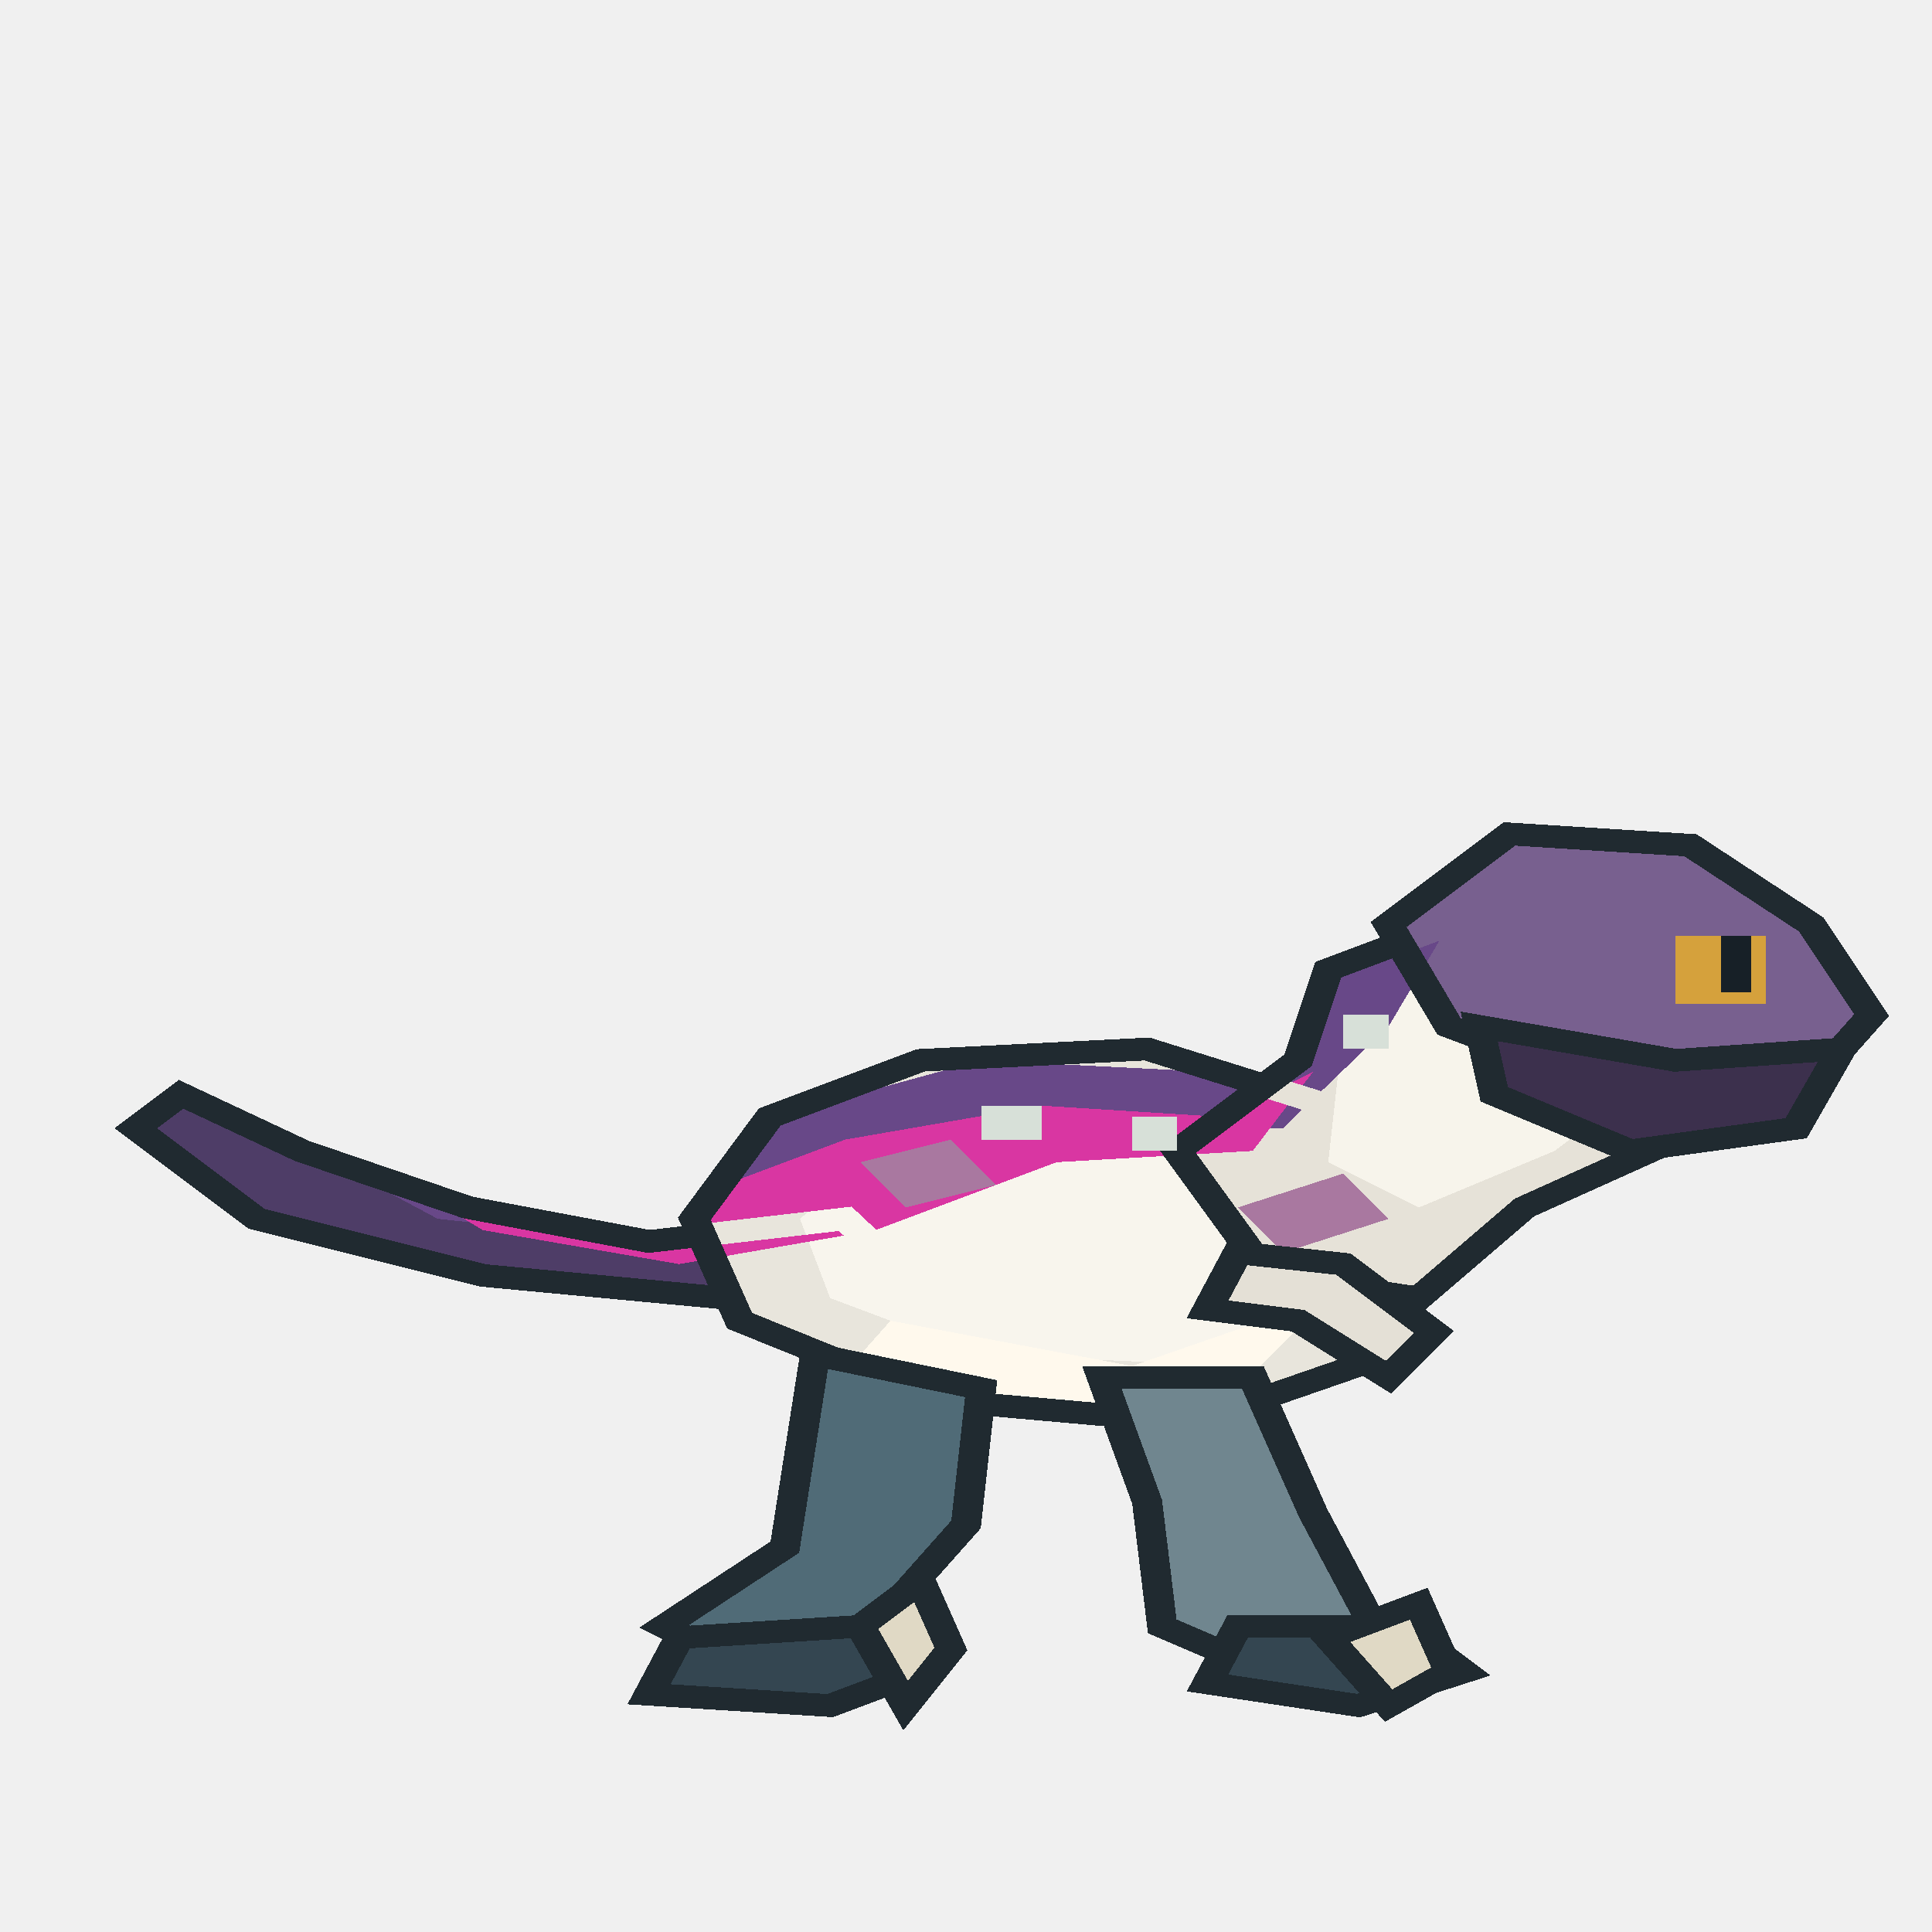
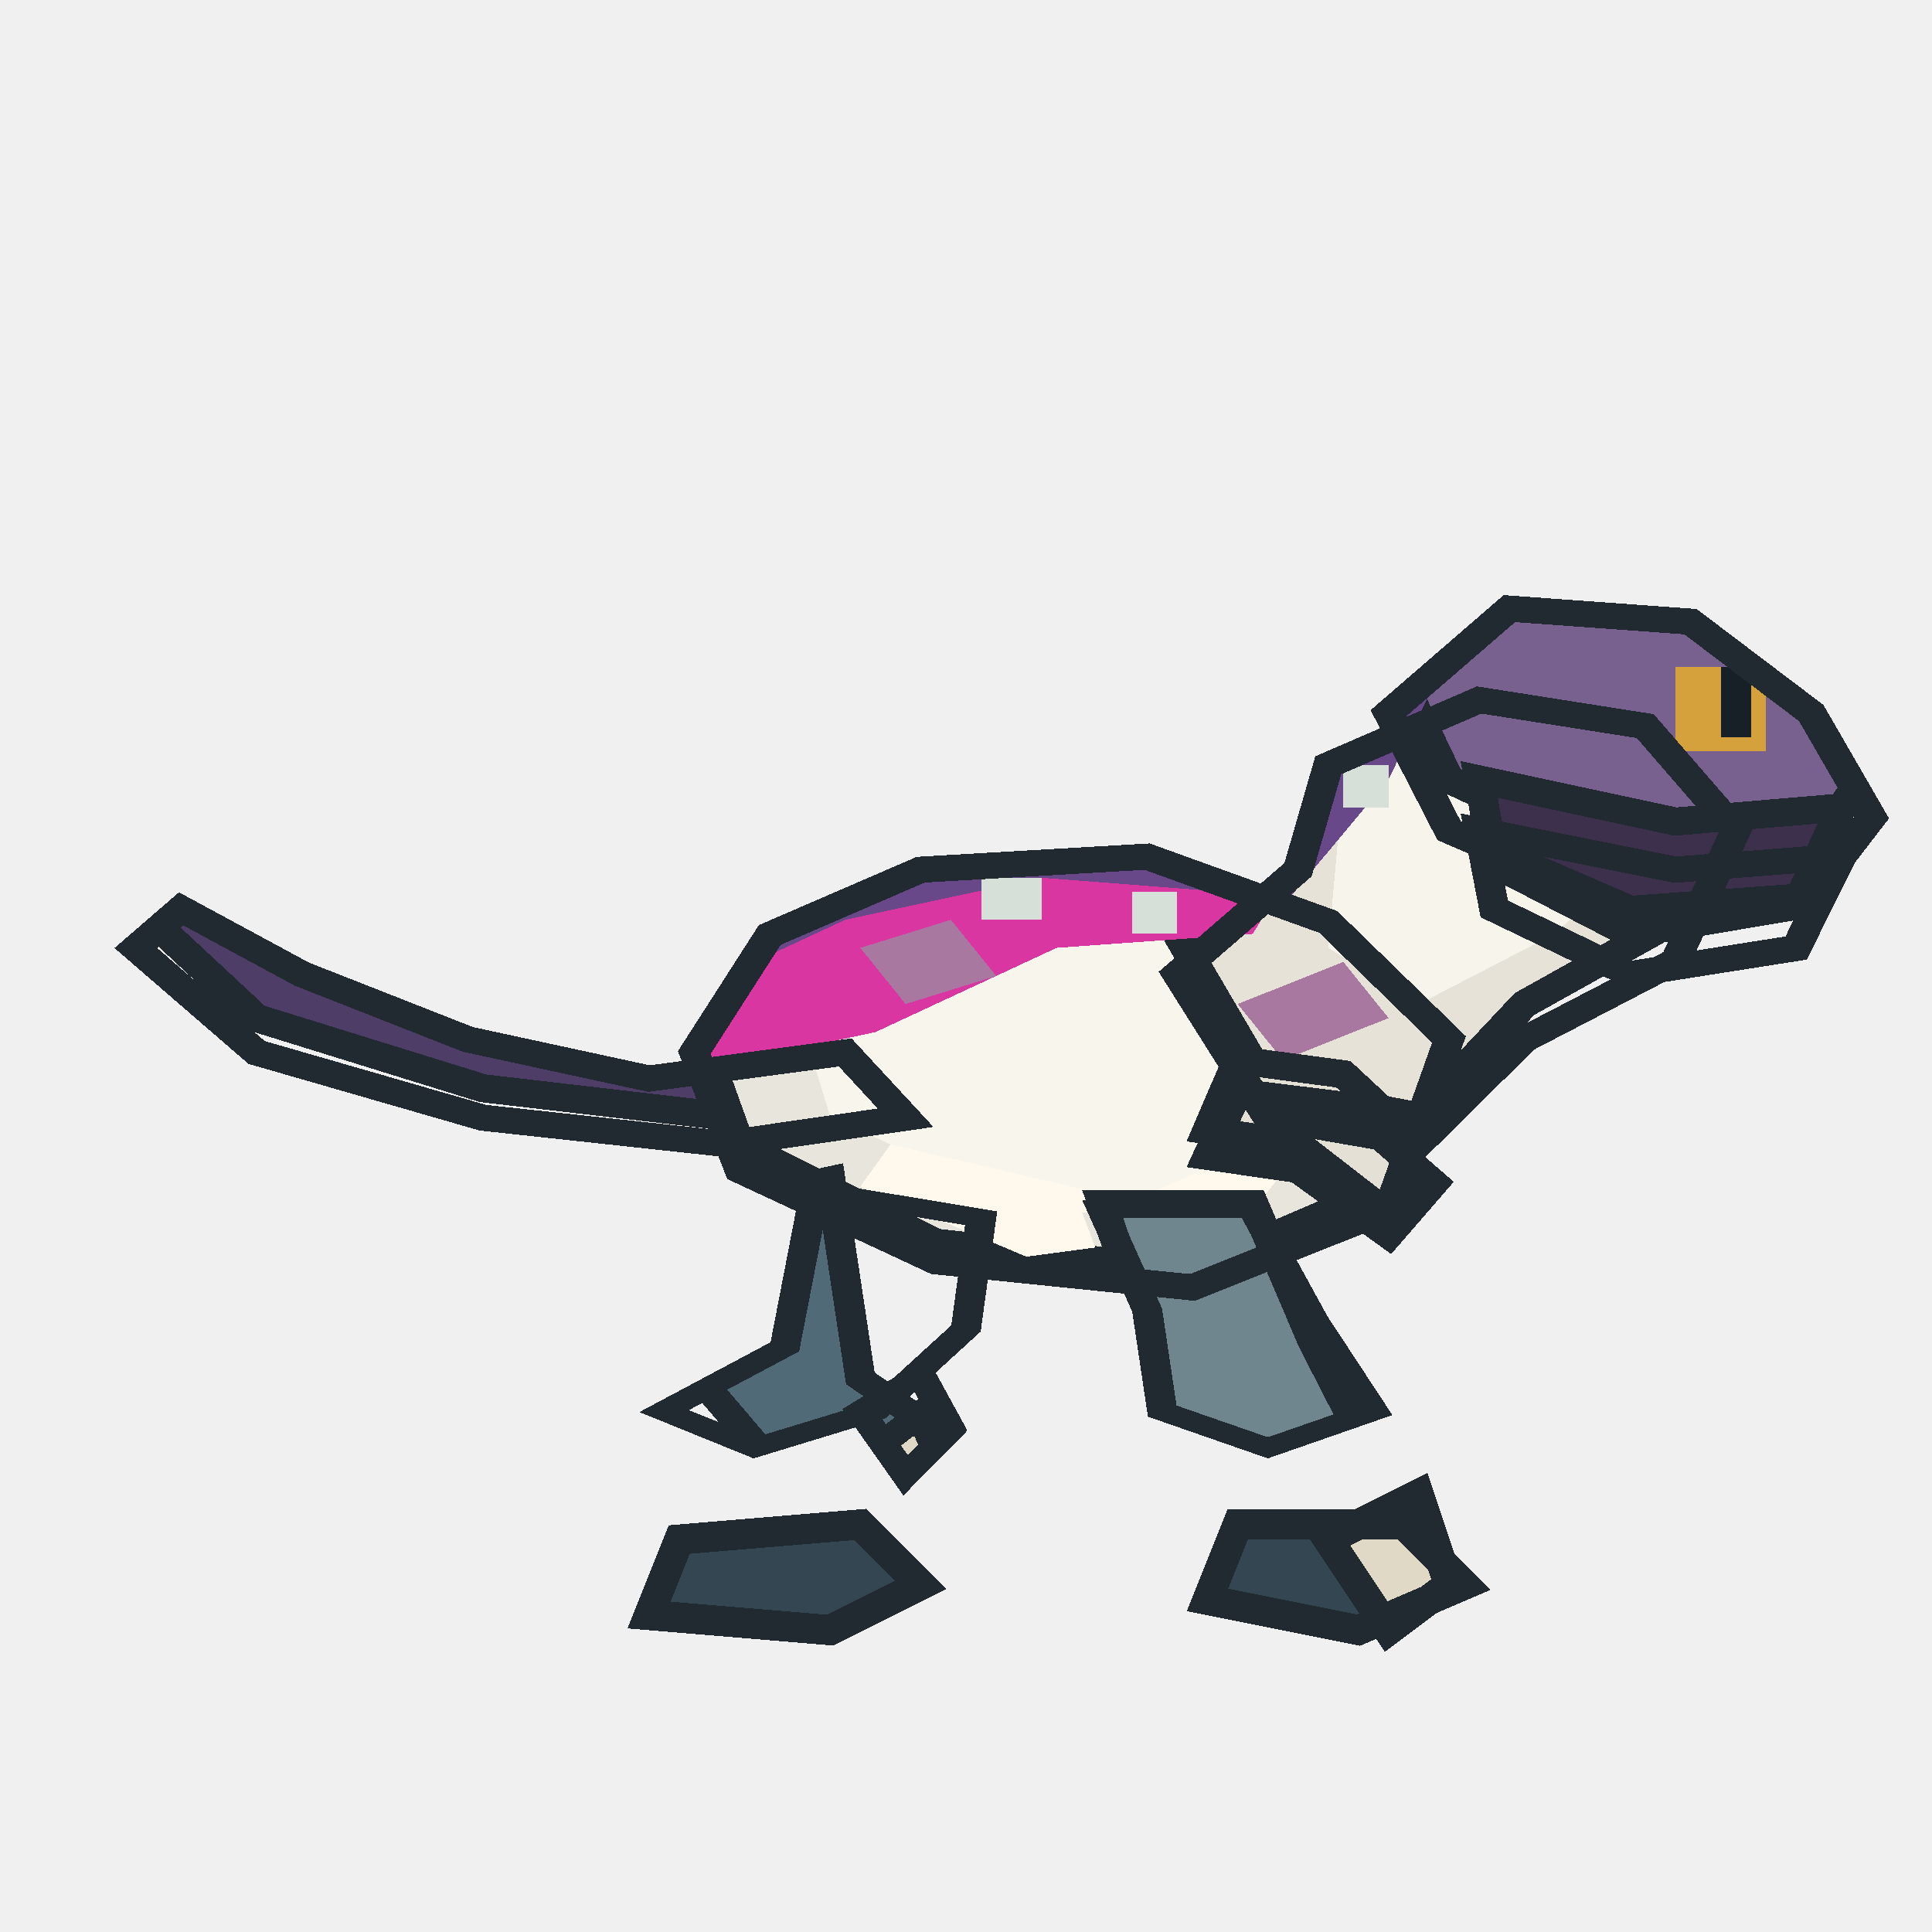
- <svg xmlns="http://www.w3.org/2000/svg" data-feet-orientation="forward" viewBox="0 0 128 128" shape-rendering="crispEdges" role="img" aria-label="Rosa" data-character="Rosa" data-species="Velociraptor" data-age="juvenile" data-lineage="Violeta" data-hide="white" data-back="purple" data-dorsal-stripe="magenta" data-eye="gold-ochre" data-origin="original Frantic Search character" data-pose="duck">
-   <g data-pose-transform="duck" transform="translate(0 32.00) scale(1 0.75)">
+ <svg xmlns="http://www.w3.org/2000/svg" data-feet-orientation="forward" viewBox="0 0 128 128" shape-rendering="crispEdges" role="img" aria-label="Rosa" data-character="Rosa" data-species="Velociraptor" data-age="juvenile" data-lineage="Violeta" data-hide="white" data-back="purple" data-dorsal-stripe="magenta" data-eye="gold-ochre" data-origin="original Frantic Search character" data-pose="duck" data-pose-transform="articulated-duck" data-feet-alignment="forward" data-ink-boundary="masked">
+   <defs>
+     <mask id="sprite-silhouette" maskUnits="userSpaceOnUse" maskContentUnits="userSpaceOnUse" x="0" y="0" width="128" height="128" style="mask-type:luminance">
+       <g fill="#ffffff" stroke="#ffffff" stroke-width="2">
+         <g transform="translate(0 7) scale(1 .93)">
+           <polygon points="56,65 43,67 31,64 20,59 12,54 9,57 17,65 32,70 48,72 60,70" data-crouch-part="lowered-body" transform="translate(0 7) scale(1 .93)" fill="#ffffff" stroke="#ffffff" stroke-width="2" />
+         </g>
+         <g transform="translate(0 7) scale(1 .93)">
+           <polygon points="46,65 51,56 61,51 76,50 88,55 96,64 92,77 79,83 62,81 49,74" data-crouch-part="lowered-body" transform="translate(0 7) scale(1 .93)" fill="#ffffff" stroke="#ffffff" stroke-width="2" />
+         </g>
+         <g transform="translate(0 7) scale(1 .93)">
+           <polygon points="78,59 86,51 88,43 98,38 109,40 115,48 111,58 101,64 94,72 84,70" data-crouch-part="lowered-body" transform="translate(0 7) scale(1 .93)" fill="#ffffff" stroke="#ffffff" stroke-width="2" />
+         </g>
+         <g transform="translate(0 7) scale(1 .93)">
+           <polygon points="92,39 100,31 112,32 120,39 124,47 120,53 108,54 96,48" data-crouch-part="lowered-body" transform="translate(0 7) scale(1 .93)" fill="#ffffff" stroke="#ffffff" stroke-width="2" />
+         </g>
+         <g transform="translate(0 7) scale(1 .93)">
+           <polygon points="98,48 111,51 122,50 119,57 108,59 99,54" data-crouch-part="lowered-body" transform="translate(0 7) scale(1 .93)" fill="#ffffff" stroke="#ffffff" stroke-width="2" />
+         </g>
+         <g transform="translate(0 7) scale(1 .93)">
+           <polygon points="82,68 89,69 95,75 92,79 86,74 80,73" data-crouch-part="lowered-body" transform="translate(0 7) scale(1 .93)" fill="#ffffff" stroke="#ffffff" stroke-width="2" />
+         </g>
+         <g transform="translate(0 18) scale(1 .78) translate(109 0) scale(-1 1)">
+           <polygon points="54,77 65,80 64,92 58,101 50,105 44,101 52,94" data-foot-facing="forward" data-crouch-part="folded-legs" transform="translate(0 18) scale(1 .78) translate(109 0) scale(-1 1)" fill="#ffffff" stroke="#ffffff" stroke-width="2" />
+         </g>
+         <g transform="translate(0 18) scale(1 .78)">
+           <polygon points="73,79 83,79 87,91 91,101 84,105 77,101 76,90" data-crouch-part="folded-legs" transform="translate(0 18) scale(1 .78)" fill="#ffffff" stroke="#ffffff" stroke-width="2" />
+         </g>
+         <polygon points="45,102 57,101 61,105 55,108 43,107" data-foot-facing="forward" data-crouch-part="grounded-feet" fill="#ffffff" stroke="#ffffff" stroke-width="2" />
+         <polygon points="82,101 93,101 97,105 90,108 80,106" data-foot-facing="forward" data-crouch-part="grounded-feet" fill="#ffffff" stroke="#ffffff" stroke-width="2" />
+         <g transform="translate(0 18) scale(1 .78)">
+           <polygon points="57,101 61,97 63,103 60,108" data-foot-facing="forward" data-crouch-part="folded-legs" transform="translate(0 18) scale(1 .78)" fill="#ffffff" stroke="#ffffff" stroke-width="2" />
+         </g>
+         <polygon points="88,102 94,99 96,105 92,108" data-foot-facing="forward" data-crouch-part="grounded-feet" fill="#ffffff" stroke="#ffffff" stroke-width="2" />
+       </g>
+     </mask>
+   </defs>
+   <g data-ink-boundary="art" mask="url(#sprite-silhouette)">
    <g stroke="#202a30" stroke-width="2" stroke-linejoin="miter">
      <defs>
        <mask id="dino-ink-mask-1" maskUnits="userSpaceOnUse" x="0" y="0" width="128" height="128" style="mask-type:luminance">
          <g fill="#ffffff" stroke="none">
-             <polygon points="46,65 51,56 61,51 76,50 88,55 96,64 92,77 79,83 62,81 49,74" fill="#ffffff" stroke="none" />
+             <polygon points="46,65 51,56 61,51 76,50 88,55 96,64 92,77 79,83 62,81 49,74" fill="#ffffff" stroke="none" data-crouch-part="lowered-body" transform="translate(0 7) scale(1 .93)" />
          </g>
-           <polygon points="46,65 51,56 61,51 76,50 88,55 96,64 92,77 79,83 62,81 49,74" fill="none" stroke="#000000" stroke-width="2" stroke-linejoin="miter" />
+           <polygon points="46,65 51,56 61,51 76,50 88,55 96,64 92,77 79,83 62,81 49,74" fill="none" stroke="#000000" stroke-width="2" stroke-linejoin="miter" data-crouch-part="lowered-body" transform="translate(0 7) scale(1 .93)" />
        </mask>
        <mask id="dino-ink-mask-2" maskUnits="userSpaceOnUse" x="0" y="0" width="128" height="128" style="mask-type:luminance">
          <g fill="#ffffff" stroke="none">
-             <polygon points="56,65 43,67 31,64 20,59 12,54 9,57 17,65 32,70 48,72 60,70" fill="#ffffff" stroke="none" />
-             <polygon points="46,65 51,56 61,51 76,50 88,55 96,64 92,77 79,83 62,81 49,74" fill="#ffffff" stroke="none" />
-             <polygon points="78,59 86,51 88,43 98,38 109,40 115,48 111,58 101,64 94,72 84,70" fill="#ffffff" stroke="none" />
-             <polygon points="92,39 100,31 112,32 120,39 124,47 120,53 108,54 96,48" fill="#ffffff" stroke="none" />
-             <polygon points="98,48 111,51 122,50 119,57 108,59 99,54" fill="#ffffff" stroke="none" />
-             <polygon points="82,68 89,69 95,75 92,79 86,74 80,73" fill="#ffffff" stroke="none" />
-             <polygon points="54,77 65,80 64,92 58,101 50,105 44,101 52,94" fill="#ffffff" stroke="none" />
-             <polygon points="73,79 83,79 87,91 91,101 84,105 77,101 76,90" fill="#ffffff" stroke="none" />
-             <polygon points="45,102 57,101 61,105 55,108 43,107" fill="#ffffff" stroke="none" />
-             <polygon points="82,101 93,101 97,105 90,108 80,106" fill="#ffffff" stroke="none" />
-             <polygon points="57,101 61,97 63,103 60,108" fill="#ffffff" stroke="none" />
-             <polygon points="88,102 94,99 96,105 92,108" fill="#ffffff" stroke="none" />
+             <polygon points="56,65 43,67 31,64 20,59 12,54 9,57 17,65 32,70 48,72 60,70" fill="#ffffff" stroke="none" data-crouch-part="lowered-body" transform="translate(0 7) scale(1 .93)" />
+             <polygon points="46,65 51,56 61,51 76,50 88,55 96,64 92,77 79,83 62,81 49,74" fill="#ffffff" stroke="none" data-crouch-part="lowered-body" transform="translate(0 7) scale(1 .93)" />
+             <polygon points="78,59 86,51 88,43 98,38 109,40 115,48 111,58 101,64 94,72 84,70" fill="#ffffff" stroke="none" data-crouch-part="lowered-body" transform="translate(0 7) scale(1 .93)" />
+             <polygon points="92,39 100,31 112,32 120,39 124,47 120,53 108,54 96,48" fill="#ffffff" stroke="none" data-crouch-part="lowered-body" transform="translate(0 7) scale(1 .93)" />
+             <polygon points="98,48 111,51 122,50 119,57 108,59 99,54" fill="#ffffff" stroke="none" data-crouch-part="lowered-body" transform="translate(0 7) scale(1 .93)" />
+             <polygon points="82,68 89,69 95,75 92,79 86,74 80,73" fill="#ffffff" stroke="none" data-crouch-part="lowered-body" transform="translate(0 7) scale(1 .93)" />
+             <polygon points="54,77 65,80 64,92 58,101 50,105 44,101 52,94" fill="#ffffff" stroke="none" data-foot-facing="forward" data-crouch-part="folded-legs" transform="translate(0 18) scale(1 .78) translate(109 0) scale(-1 1)" />
+             <polygon points="73,79 83,79 87,91 91,101 84,105 77,101 76,90" fill="#ffffff" stroke="none" data-crouch-part="folded-legs" transform="translate(0 18) scale(1 .78)" />
+             <polygon points="45,102 57,101 61,105 55,108 43,107" fill="#ffffff" stroke="none" data-crouch-part="grounded-feet" />
+             <polygon points="82,101 93,101 97,105 90,108 80,106" fill="#ffffff" stroke="none" data-crouch-part="grounded-feet" />
+             <polygon points="57,101 61,97 63,103 60,108" fill="#ffffff" stroke="none" data-crouch-part="folded-legs" transform="translate(0 18) scale(1 .78)" />
+             <polygon points="88,102 94,99 96,105 92,108" fill="#ffffff" stroke="none" data-crouch-part="grounded-feet" />
          </g>
-           <polygon points="56,65 43,67 31,64 20,59 12,54 9,57 17,65 32,70 48,72 60,70" fill="none" stroke="#000000" stroke-width="2" stroke-linejoin="miter" />
-           <polygon points="46,65 51,56 61,51 76,50 88,55 96,64 92,77 79,83 62,81 49,74" fill="none" stroke="#000000" stroke-width="2" stroke-linejoin="miter" />
-           <polygon points="78,59 86,51 88,43 98,38 109,40 115,48 111,58 101,64 94,72 84,70" fill="none" stroke="#000000" stroke-width="2" stroke-linejoin="miter" />
-           <polygon points="92,39 100,31 112,32 120,39 124,47 120,53 108,54 96,48" fill="none" stroke="#000000" stroke-width="2" stroke-linejoin="miter" />
-           <polygon points="98,48 111,51 122,50 119,57 108,59 99,54" fill="none" stroke="#000000" stroke-width="2" stroke-linejoin="miter" />
-           <polygon points="82,68 89,69 95,75 92,79 86,74 80,73" fill="none" stroke="#000000" stroke-width="2" stroke-linejoin="miter" />
-           <polygon points="54,77 65,80 64,92 58,101 50,105 44,101 52,94" fill="none" stroke="#000000" stroke-width="2" stroke-linejoin="miter" />
-           <polygon points="73,79 83,79 87,91 91,101 84,105 77,101 76,90" fill="none" stroke="#000000" stroke-width="2" stroke-linejoin="miter" />
-           <polygon points="45,102 57,101 61,105 55,108 43,107" fill="none" stroke="#000000" stroke-width="2" stroke-linejoin="miter" />
-           <polygon points="82,101 93,101 97,105 90,108 80,106" fill="none" stroke="#000000" stroke-width="2" stroke-linejoin="miter" />
-           <polygon points="57,101 61,97 63,103 60,108" fill="none" stroke="#000000" stroke-width="2" stroke-linejoin="miter" />
-           <polygon points="88,102 94,99 96,105 92,108" fill="none" stroke="#000000" stroke-width="2" stroke-linejoin="miter" />
+           <polygon points="56,65 43,67 31,64 20,59 12,54 9,57 17,65 32,70 48,72 60,70" fill="none" stroke="#000000" stroke-width="2" stroke-linejoin="miter" data-crouch-part="lowered-body" transform="translate(0 7) scale(1 .93)" />
+           <polygon points="46,65 51,56 61,51 76,50 88,55 96,64 92,77 79,83 62,81 49,74" fill="none" stroke="#000000" stroke-width="2" stroke-linejoin="miter" data-crouch-part="lowered-body" transform="translate(0 7) scale(1 .93)" />
+           <polygon points="78,59 86,51 88,43 98,38 109,40 115,48 111,58 101,64 94,72 84,70" fill="none" stroke="#000000" stroke-width="2" stroke-linejoin="miter" data-crouch-part="lowered-body" transform="translate(0 7) scale(1 .93)" />
+           <polygon points="92,39 100,31 112,32 120,39 124,47 120,53 108,54 96,48" fill="none" stroke="#000000" stroke-width="2" stroke-linejoin="miter" data-crouch-part="lowered-body" transform="translate(0 7) scale(1 .93)" />
+           <polygon points="98,48 111,51 122,50 119,57 108,59 99,54" fill="none" stroke="#000000" stroke-width="2" stroke-linejoin="miter" data-crouch-part="lowered-body" transform="translate(0 7) scale(1 .93)" />
+           <polygon points="82,68 89,69 95,75 92,79 86,74 80,73" fill="none" stroke="#000000" stroke-width="2" stroke-linejoin="miter" data-crouch-part="lowered-body" transform="translate(0 7) scale(1 .93)" />
+           <polygon points="54,77 65,80 64,92 58,101 50,105 44,101 52,94" fill="none" stroke="#000000" stroke-width="2" stroke-linejoin="miter" data-foot-facing="forward" data-crouch-part="folded-legs" transform="translate(0 18) scale(1 .78) translate(109 0) scale(-1 1)" />
+           <polygon points="73,79 83,79 87,91 91,101 84,105 77,101 76,90" fill="none" stroke="#000000" stroke-width="2" stroke-linejoin="miter" data-crouch-part="folded-legs" transform="translate(0 18) scale(1 .78)" />
+           <polygon points="45,102 57,101 61,105 55,108 43,107" fill="none" stroke="#000000" stroke-width="2" stroke-linejoin="miter" data-crouch-part="grounded-feet" />
+           <polygon points="82,101 93,101 97,105 90,108 80,106" fill="none" stroke="#000000" stroke-width="2" stroke-linejoin="miter" data-crouch-part="grounded-feet" />
+           <polygon points="57,101 61,97 63,103 60,108" fill="none" stroke="#000000" stroke-width="2" stroke-linejoin="miter" data-crouch-part="folded-legs" transform="translate(0 18) scale(1 .78)" />
+           <polygon points="88,102 94,99 96,105 92,108" fill="none" stroke="#000000" stroke-width="2" stroke-linejoin="miter" data-crouch-part="grounded-feet" />
        </mask>
        <mask id="dino-ink-mask-3" maskUnits="userSpaceOnUse" x="0" y="0" width="128" height="128" style="mask-type:luminance">
          <g fill="#ffffff" stroke="none">
-             <polygon points="78,59 86,51 88,43 98,38 109,40 115,48 111,58 101,64 94,72 84,70" fill="#ffffff" stroke="none" />
+             <polygon points="78,59 86,51 88,43 98,38 109,40 115,48 111,58 101,64 94,72 84,70" fill="#ffffff" stroke="none" data-crouch-part="lowered-body" transform="translate(0 7) scale(1 .93)" />
          </g>
-           <polygon points="78,59 86,51 88,43 98,38 109,40 115,48 111,58 101,64 94,72 84,70" fill="none" stroke="#000000" stroke-width="2" stroke-linejoin="miter" />
+           <polygon points="78,59 86,51 88,43 98,38 109,40 115,48 111,58 101,64 94,72 84,70" fill="none" stroke="#000000" stroke-width="2" stroke-linejoin="miter" data-crouch-part="lowered-body" transform="translate(0 7) scale(1 .93)" />
        </mask>
        <mask id="dino-ink-mask-4" maskUnits="userSpaceOnUse" x="0" y="0" width="128" height="128" style="mask-type:luminance">
          <g fill="#ffffff" stroke="none">
-             <polygon points="92,39 100,31 112,32 120,39 124,47 120,53 108,54 96,48" fill="#ffffff" stroke="none" />
+             <polygon points="92,39 100,31 112,32 120,39 124,47 120,53 108,54 96,48" fill="#ffffff" stroke="none" data-crouch-part="lowered-body" transform="translate(0 7) scale(1 .93)" />
          </g>
-           <polygon points="92,39 100,31 112,32 120,39 124,47 120,53 108,54 96,48" fill="none" stroke="#000000" stroke-width="2" stroke-linejoin="miter" />
+           <polygon points="92,39 100,31 112,32 120,39 124,47 120,53 108,54 96,48" fill="none" stroke="#000000" stroke-width="2" stroke-linejoin="miter" data-crouch-part="lowered-body" transform="translate(0 7) scale(1 .93)" />
        </mask>
      </defs>
-       <polygon points="56,65 43,67 31,64 20,59 12,54 9,57 17,65 32,70 48,72 60,70" fill="#4e3d67" />
-       <polygon points="46,65 51,56 61,51 76,50 88,55 96,64 92,77 79,83 62,81 49,74" fill="#e8e5dc" />
-       <polygon points="53,65 61,56 78,55 89,61 91,70 82,78 65,77 55,72" fill="#f8f5ed" stroke="none" mask="url(#dino-ink-mask-1)" />
-       <polygon points="59,74 75,78 88,72 82,80 68,82 57,77" fill="#fff9ed" stroke="none" mask="url(#dino-ink-mask-2)" />
-       <polygon points="78,59 86,51 88,43 98,38 109,40 115,48 111,58 101,64 94,72 84,70" fill="#e6e2d8" />
-       <polygon points="89,48 96,42 107,44 111,51 103,59 94,64 88,60" fill="#f7f4eb" stroke="none" mask="url(#dino-ink-mask-3)" />
-       <polygon points="92,39 100,31 112,32 120,39 124,47 120,53 108,54 96,48" fill="#78608f" />
-       <polygon points="98,48 111,51 122,50 119,57 108,59 99,54" fill="#3c304d" />
-       <polygon points="15,55 30,61 44,61 54,55 65,51 80,52 86,47 90,42 96,39 92,48 85,57 77,57 65,57 54,63 43,67 29,65" fill="#684888" stroke="none" mask="url(#dino-ink-mask-2)" />
-       <polygon points="22,58 36,64 48,62 56,58 69,55 81,56 87,52 83,59 70,60 58,66 45,69 32,66" fill="#d936a2" stroke="none" mask="url(#dino-ink-mask-2)" />
-       <polygon points="57,60 63,58 66,62 60,64" fill="#a978a0" stroke="none" mask="url(#dino-ink-mask-1)" />
-       <polygon points="82,64 89,61 92,65 85,68" fill="#a978a0" stroke="none" mask="url(#dino-ink-mask-3)" />
-       <polygon points="82,68 89,69 95,75 92,79 86,74 80,73" fill="#e4e0d6" />
-       <rect x="111" y="40" width="6" height="6" fill="#d5a13c" stroke="none" mask="url(#dino-ink-mask-4)" />
-       <rect x="114" y="40" width="2" height="5" fill="#172027" stroke="none" mask="url(#dino-ink-mask-4)" />
-       <polygon points="54,77 65,80 64,92 58,101 50,105 44,101 52,94" fill="#506b77" />
-       <polygon points="73,79 83,79 87,91 91,101 84,105 77,101 76,90" fill="#70868f" />
-       <polygon points="45,102 57,101 61,105 55,108 43,107" data-foot-facing="forward" fill="#344651" />
-       <polygon points="82,101 93,101 97,105 90,108 80,106" data-foot-facing="forward" fill="#344651" />
-       <polygon points="57,101 61,97 63,103 60,108" data-foot-facing="forward" fill="#e0d9c5" />
-       <polygon points="88,102 94,99 96,105 92,108" data-foot-facing="forward" fill="#e0d9c5" />
+       <polygon points="56,65 43,67 31,64 20,59 12,54 9,57 17,65 32,70 48,72 60,70" fill="#4e3d67" data-crouch-part="lowered-body" transform="translate(0 7) scale(1 .93)" />
+       <polygon points="46,65 51,56 61,51 76,50 88,55 96,64 92,77 79,83 62,81 49,74" fill="#e8e5dc" data-crouch-part="lowered-body" transform="translate(0 7) scale(1 .93)" />
+       <polygon points="53,65 61,56 78,55 89,61 91,70 82,78 65,77 55,72" fill="#f8f5ed" stroke="none" mask="url(#dino-ink-mask-1)" data-crouch-part="lowered-body" transform="translate(0 7) scale(1 .93)" />
+       <polygon points="59,74 75,78 88,72 82,80 68,82 57,77" fill="#fff9ed" stroke="none" mask="url(#dino-ink-mask-2)" data-crouch-part="lowered-body" transform="translate(0 7) scale(1 .93)" />
+       <polygon points="78,59 86,51 88,43 98,38 109,40 115,48 111,58 101,64 94,72 84,70" fill="#e6e2d8" data-crouch-part="lowered-body" transform="translate(0 7) scale(1 .93)" />
+       <polygon points="89,48 96,42 107,44 111,51 103,59 94,64 88,60" fill="#f7f4eb" stroke="none" mask="url(#dino-ink-mask-3)" data-crouch-part="lowered-body" transform="translate(0 7) scale(1 .93)" />
+       <polygon points="92,39 100,31 112,32 120,39 124,47 120,53 108,54 96,48" fill="#78608f" data-crouch-part="lowered-body" transform="translate(0 7) scale(1 .93)" />
+       <polygon points="98,48 111,51 122,50 119,57 108,59 99,54" fill="#3c304d" data-crouch-part="lowered-body" transform="translate(0 7) scale(1 .93)" />
+       <polygon points="15,55 30,61 44,61 54,55 65,51 80,52 86,47 90,42 96,39 92,48 85,57 77,57 65,57 54,63 43,67 29,65" fill="#684888" stroke="none" mask="url(#dino-ink-mask-2)" data-crouch-part="lowered-body" transform="translate(0 7) scale(1 .93)" />
+       <polygon points="22,58 36,64 48,62 56,58 69,55 81,56 87,52 83,59 70,60 58,66 45,69 32,66" fill="#d936a2" stroke="none" mask="url(#dino-ink-mask-2)" data-crouch-part="lowered-body" transform="translate(0 7) scale(1 .93)" />
+       <polygon points="57,60 63,58 66,62 60,64" fill="#a978a0" stroke="none" mask="url(#dino-ink-mask-1)" data-crouch-part="lowered-body" transform="translate(0 7) scale(1 .93)" />
+       <polygon points="82,64 89,61 92,65 85,68" fill="#a978a0" stroke="none" mask="url(#dino-ink-mask-3)" data-crouch-part="lowered-body" transform="translate(0 7) scale(1 .93)" />
+       <polygon points="82,68 89,69 95,75 92,79 86,74 80,73" fill="#e4e0d6" data-crouch-part="lowered-body" transform="translate(0 7) scale(1 .93)" />
+       <rect x="111" y="40" width="6" height="6" fill="#d5a13c" stroke="none" mask="url(#dino-ink-mask-4)" data-crouch-part="lowered-body" transform="translate(0 7) scale(1 .93)" />
+       <rect x="114" y="40" width="2" height="5" fill="#172027" stroke="none" mask="url(#dino-ink-mask-4)" data-crouch-part="lowered-body" transform="translate(0 7) scale(1 .93)" />
+       <polygon points="54,77 65,80 64,92 58,101 50,105 44,101 52,94" fill="#506b77" data-foot-facing="forward" data-crouch-part="folded-legs" transform="translate(0 18) scale(1 .78) translate(109 0) scale(-1 1)" />
+       <polygon points="73,79 83,79 87,91 91,101 84,105 77,101 76,90" fill="#70868f" data-crouch-part="folded-legs" transform="translate(0 18) scale(1 .78)" />
+       <polygon points="45,102 57,101 61,105 55,108 43,107" data-foot-facing="forward" fill="#344651" data-crouch-part="grounded-feet" />
+       <polygon points="82,101 93,101 97,105 90,108 80,106" data-foot-facing="forward" fill="#344651" data-crouch-part="grounded-feet" />
+       <polygon points="57,101 61,97 63,103 60,108" data-foot-facing="forward" fill="#e0d9c5" data-crouch-part="folded-legs" transform="translate(0 18) scale(1 .78)" />
+       <polygon points="88,102 94,99 96,105 92,108" data-foot-facing="forward" fill="#e0d9c5" data-crouch-part="grounded-feet" />
    </g>
    <g fill="#d7e0d8">
      <defs>
        <mask id="dino-ink-mask-5" maskUnits="userSpaceOnUse" x="0" y="0" width="128" height="128" style="mask-type:luminance">
          <g fill="#ffffff" stroke="none">
-             <polygon points="46,65 51,56 61,51 76,50 88,55 96,64 92,77 79,83 62,81 49,74" fill="#ffffff" stroke="none" />
+             <polygon points="46,65 51,56 61,51 76,50 88,55 96,64 92,77 79,83 62,81 49,74" fill="#ffffff" stroke="none" data-crouch-part="lowered-body" transform="translate(0 7) scale(1 .93)" />
          </g>
-           <polygon points="46,65 51,56 61,51 76,50 88,55 96,64 92,77 79,83 62,81 49,74" fill="none" stroke="#000000" stroke-width="2" stroke-linejoin="miter" />
+           <polygon points="46,65 51,56 61,51 76,50 88,55 96,64 92,77 79,83 62,81 49,74" fill="none" stroke="#000000" stroke-width="2" stroke-linejoin="miter" data-crouch-part="lowered-body" transform="translate(0 7) scale(1 .93)" />
        </mask>
        <mask id="dino-ink-mask-6" maskUnits="userSpaceOnUse" x="0" y="0" width="128" height="128" style="mask-type:luminance">
          <g fill="#ffffff" stroke="none">
-             <polygon points="78,59 86,51 88,43 98,38 109,40 115,48 111,58 101,64 94,72 84,70" fill="#ffffff" stroke="none" />
+             <polygon points="78,59 86,51 88,43 98,38 109,40 115,48 111,58 101,64 94,72 84,70" fill="#ffffff" stroke="none" data-crouch-part="lowered-body" transform="translate(0 7) scale(1 .93)" />
          </g>
-           <polygon points="78,59 86,51 88,43 98,38 109,40 115,48 111,58 101,64 94,72 84,70" fill="none" stroke="#000000" stroke-width="2" stroke-linejoin="miter" />
+           <polygon points="78,59 86,51 88,43 98,38 109,40 115,48 111,58 101,64 94,72 84,70" fill="none" stroke="#000000" stroke-width="2" stroke-linejoin="miter" data-crouch-part="lowered-body" transform="translate(0 7) scale(1 .93)" />
        </mask>
      </defs>
-       <rect x="65" y="55" width="4" height="3" mask="url(#dino-ink-mask-5)" />
-       <rect x="75" y="56" width="3" height="3" mask="url(#dino-ink-mask-5)" />
-       <rect x="89" y="47" width="3" height="3" mask="url(#dino-ink-mask-6)" />
+       <rect x="65" y="55" width="4" height="3" mask="url(#dino-ink-mask-5)" data-crouch-part="lowered-body" transform="translate(0 7) scale(1 .93)" />
+       <rect x="75" y="56" width="3" height="3" mask="url(#dino-ink-mask-5)" data-crouch-part="lowered-body" transform="translate(0 7) scale(1 .93)" />
+       <rect x="89" y="47" width="3" height="3" mask="url(#dino-ink-mask-6)" data-crouch-part="lowered-body" transform="translate(0 7) scale(1 .93)" />
    </g>
  </g>
+   <g data-ink-layer="final">
+     <g transform="translate(0 7) scale(1 .93)">
+       <polygon points="56,65 43,67 31,64 20,59 12,54 9,57 17,65 32,70 48,72 60,70" data-crouch-part="lowered-body" transform="translate(0 7) scale(1 .93)" fill="none" stroke="#202a30" stroke-width="2" stroke-linejoin="miter" />
+     </g>
+     <g transform="translate(0 7) scale(1 .93)">
+       <polygon points="46,65 51,56 61,51 76,50 88,55 96,64 92,77 79,83 62,81 49,74" data-crouch-part="lowered-body" transform="translate(0 7) scale(1 .93)" fill="none" stroke="#202a30" stroke-width="2" stroke-linejoin="miter" />
+     </g>
+     <g transform="translate(0 7) scale(1 .93)">
+       <polygon points="78,59 86,51 88,43 98,38 109,40 115,48 111,58 101,64 94,72 84,70" data-crouch-part="lowered-body" transform="translate(0 7) scale(1 .93)" fill="none" stroke="#202a30" stroke-width="2" stroke-linejoin="miter" />
+     </g>
+     <g transform="translate(0 7) scale(1 .93)">
+       <polygon points="92,39 100,31 112,32 120,39 124,47 120,53 108,54 96,48" data-crouch-part="lowered-body" transform="translate(0 7) scale(1 .93)" fill="none" stroke="#202a30" stroke-width="2" stroke-linejoin="miter" />
+     </g>
+     <g transform="translate(0 7) scale(1 .93)">
+       <polygon points="98,48 111,51 122,50 119,57 108,59 99,54" data-crouch-part="lowered-body" transform="translate(0 7) scale(1 .93)" fill="none" stroke="#202a30" stroke-width="2" stroke-linejoin="miter" />
+     </g>
+     <g transform="translate(0 7) scale(1 .93)">
+       <polygon points="82,68 89,69 95,75 92,79 86,74 80,73" data-crouch-part="lowered-body" transform="translate(0 7) scale(1 .93)" fill="none" stroke="#202a30" stroke-width="2" stroke-linejoin="miter" />
+     </g>
+     <g transform="translate(0 18) scale(1 .78) translate(109 0) scale(-1 1)">
+       <polygon points="54,77 65,80 64,92 58,101 50,105 44,101 52,94" data-foot-facing="forward" data-crouch-part="folded-legs" transform="translate(0 18) scale(1 .78) translate(109 0) scale(-1 1)" fill="none" stroke="#202a30" stroke-width="2" stroke-linejoin="miter" />
+     </g>
+     <g transform="translate(0 18) scale(1 .78)">
+       <polygon points="73,79 83,79 87,91 91,101 84,105 77,101 76,90" data-crouch-part="folded-legs" transform="translate(0 18) scale(1 .78)" fill="none" stroke="#202a30" stroke-width="2" stroke-linejoin="miter" />
+     </g>
+     <polygon points="45,102 57,101 61,105 55,108 43,107" data-foot-facing="forward" data-crouch-part="grounded-feet" fill="none" stroke="#202a30" stroke-width="2" stroke-linejoin="miter" />
+     <polygon points="82,101 93,101 97,105 90,108 80,106" data-foot-facing="forward" data-crouch-part="grounded-feet" fill="none" stroke="#202a30" stroke-width="2" stroke-linejoin="miter" />
+     <g transform="translate(0 18) scale(1 .78)">
+       <polygon points="57,101 61,97 63,103 60,108" data-foot-facing="forward" data-crouch-part="folded-legs" transform="translate(0 18) scale(1 .78)" fill="none" stroke="#202a30" stroke-width="2" stroke-linejoin="miter" />
+     </g>
+     <polygon points="88,102 94,99 96,105 92,108" data-foot-facing="forward" data-crouch-part="grounded-feet" fill="none" stroke="#202a30" stroke-width="2" stroke-linejoin="miter" />
+   </g>
</svg>
